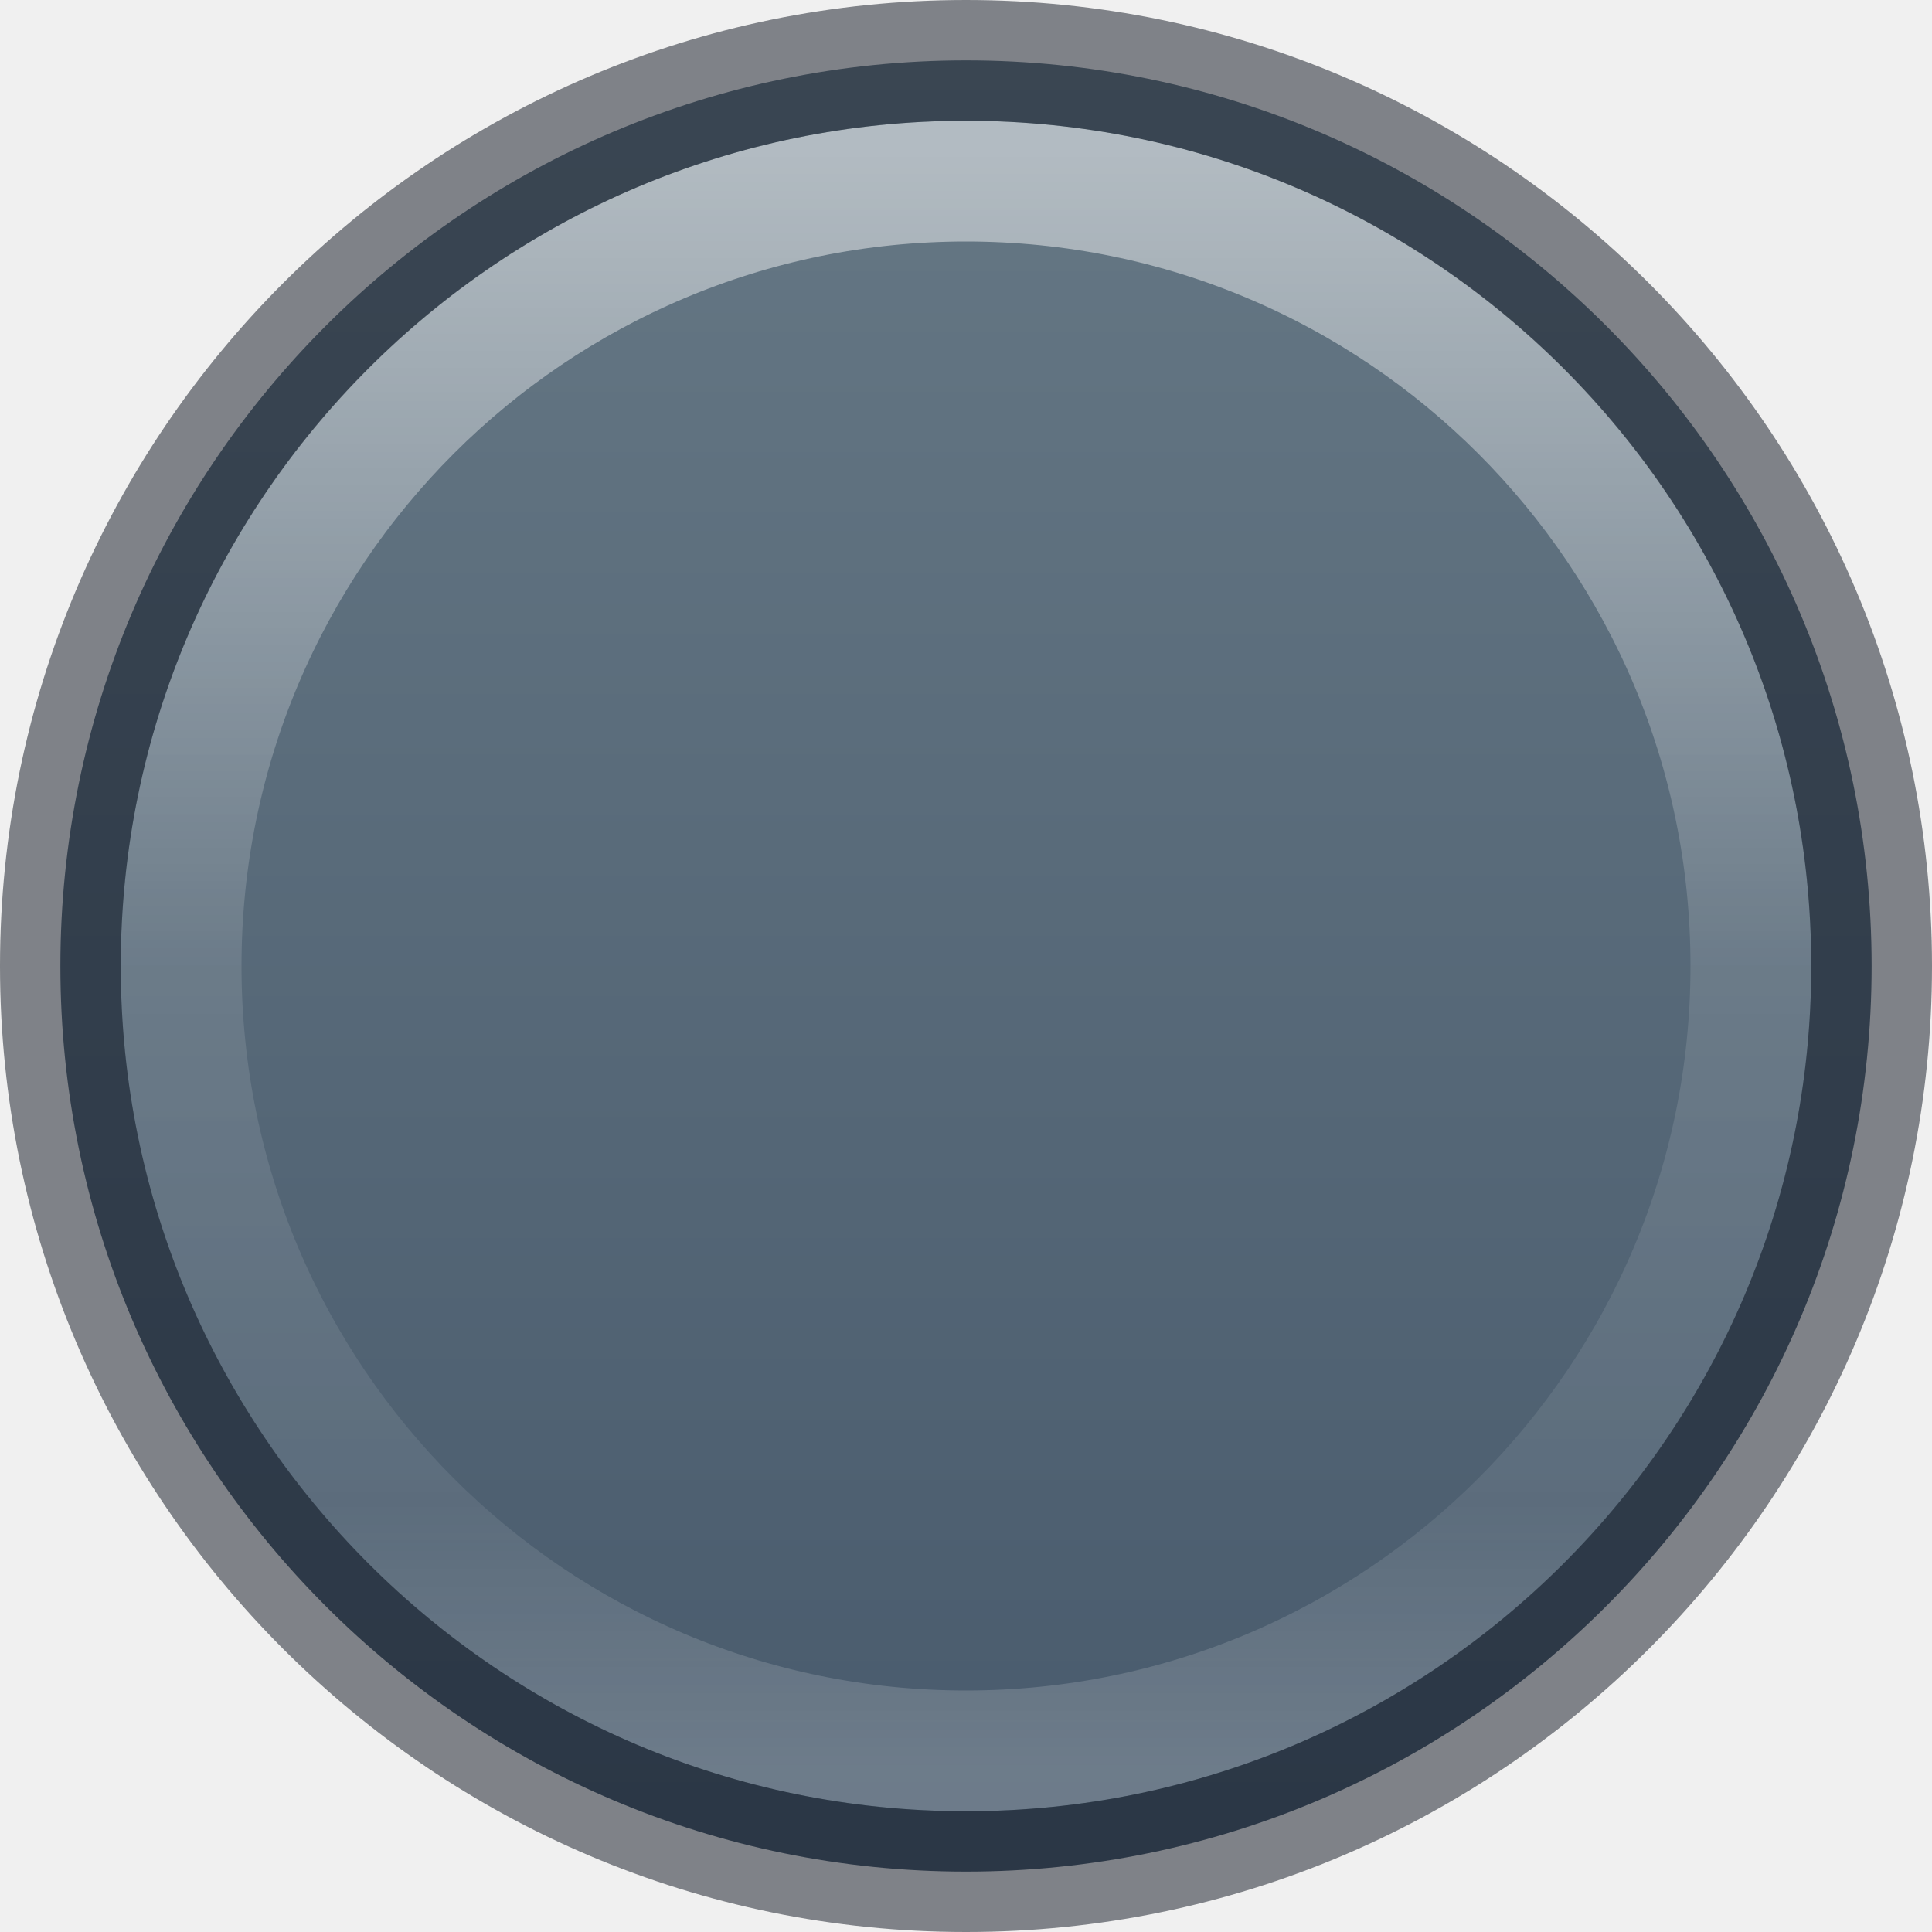
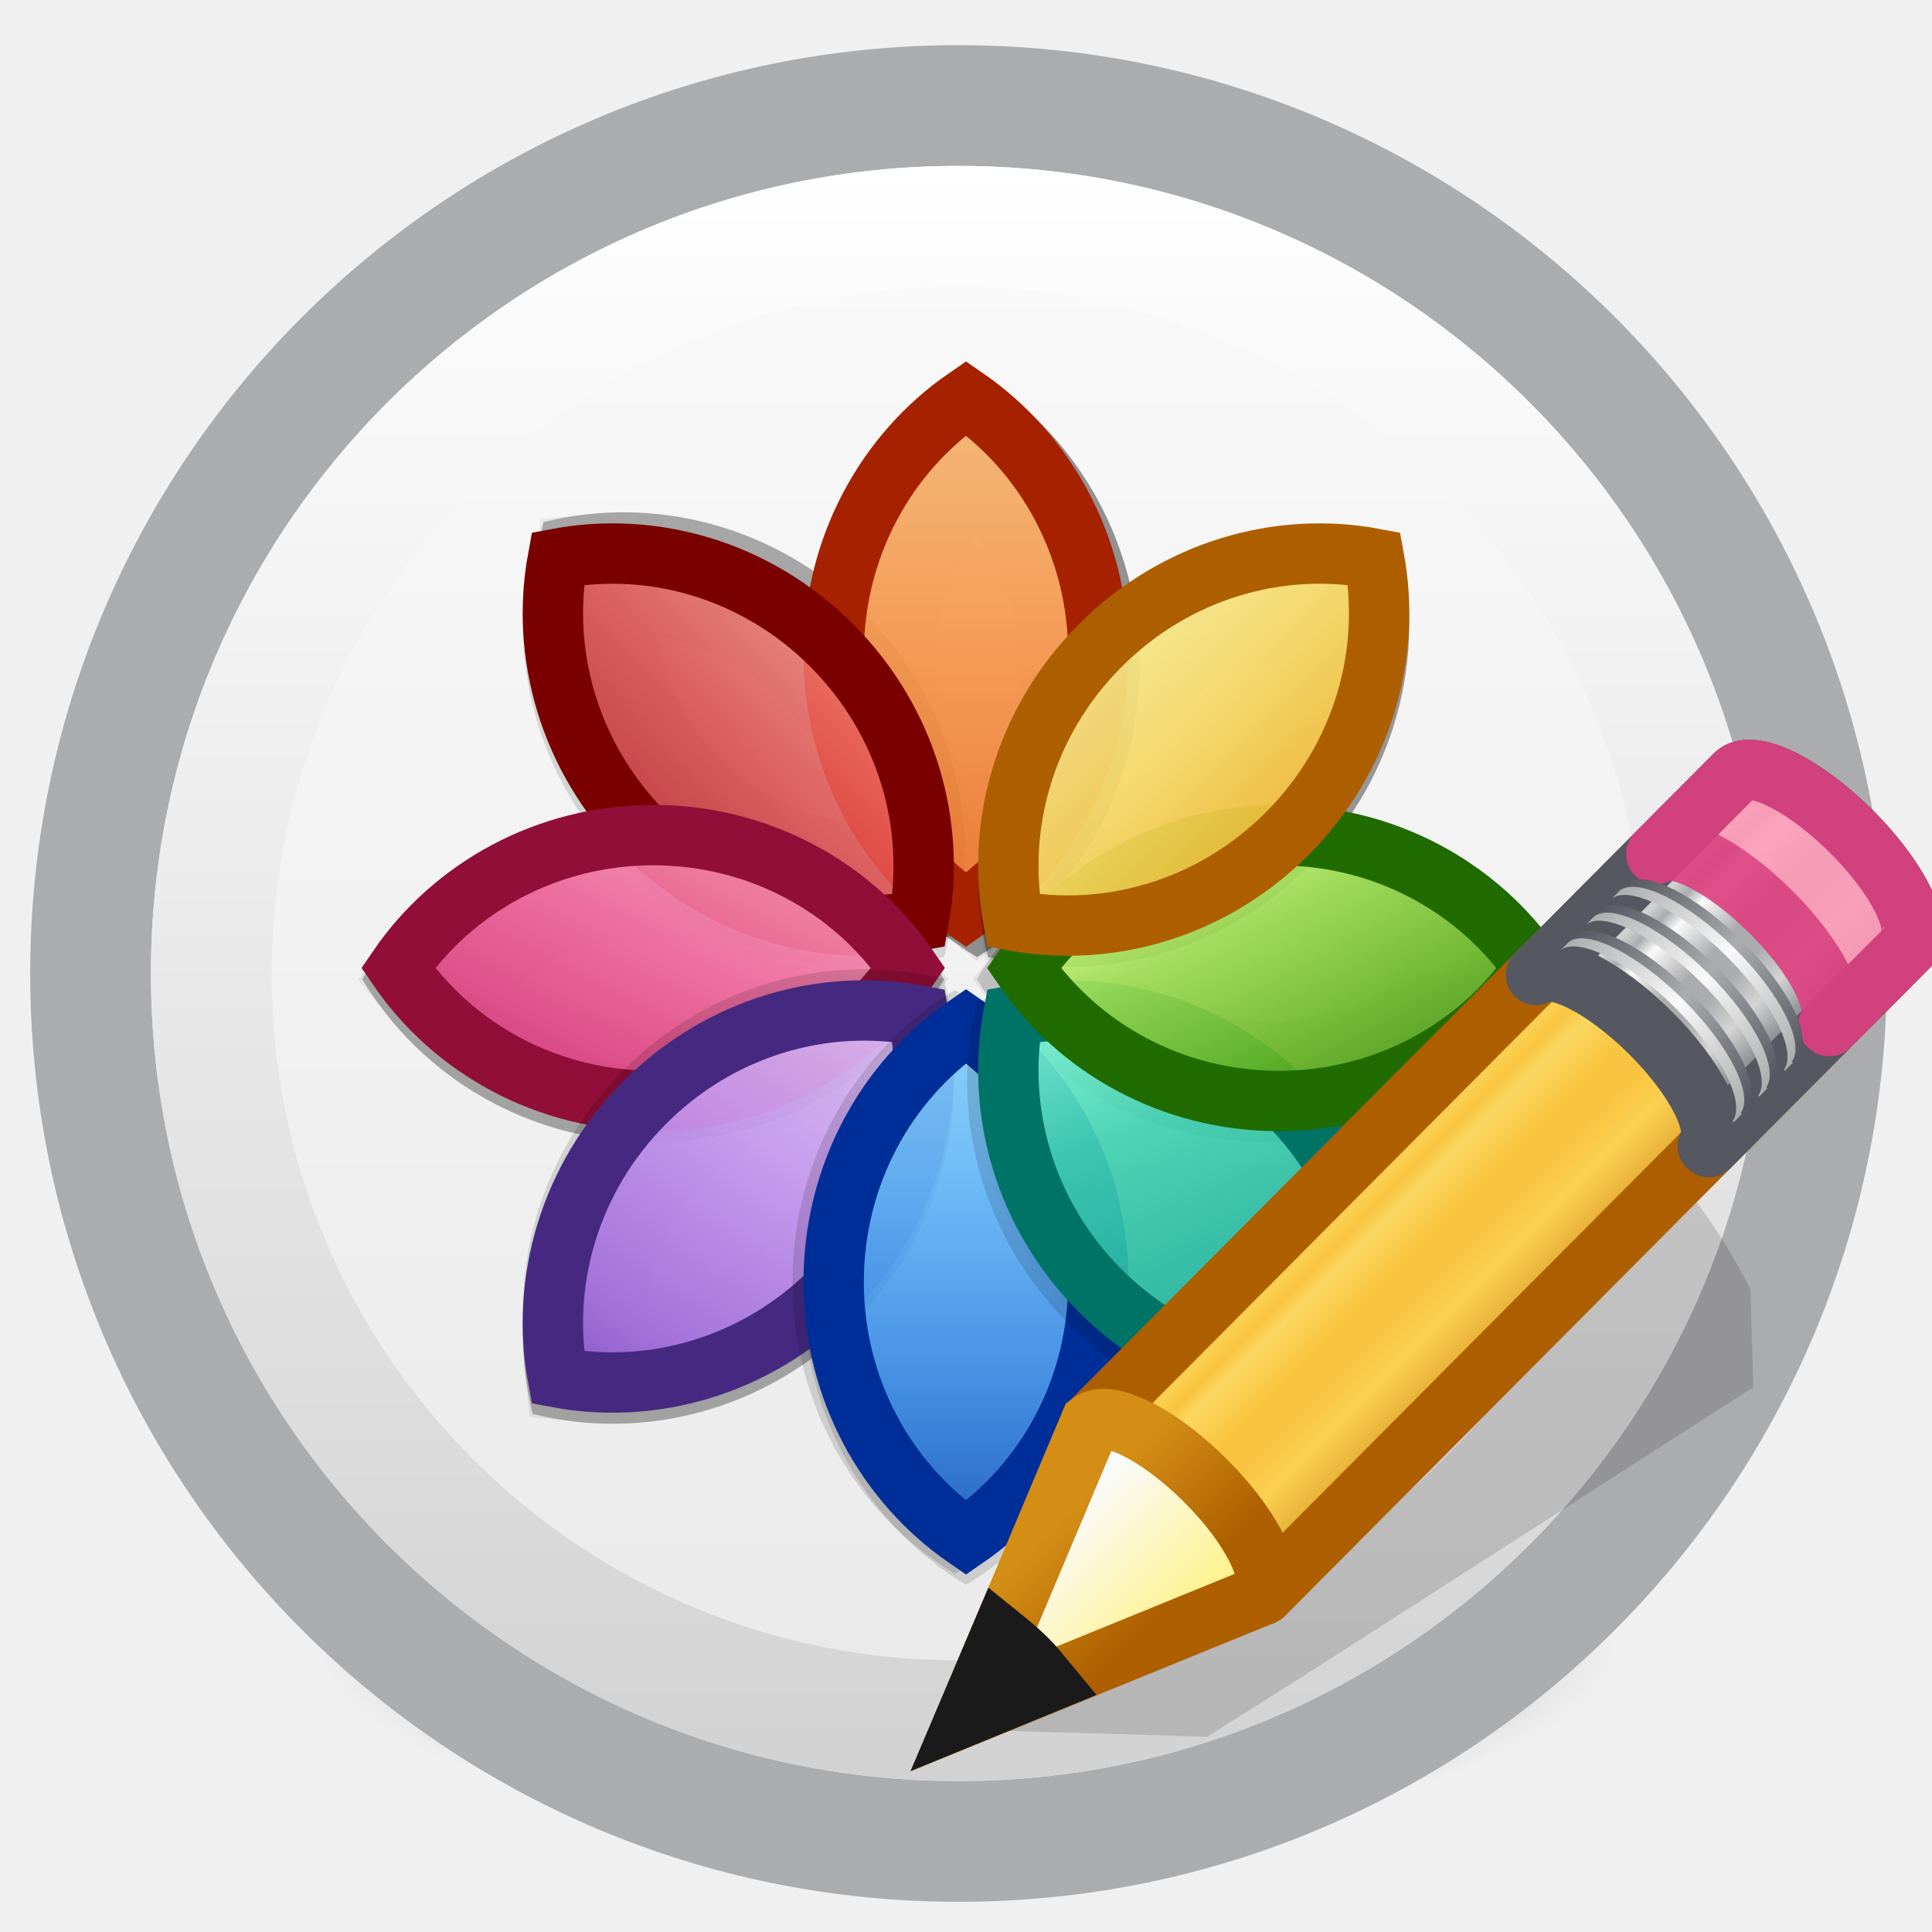
- <svg xmlns="http://www.w3.org/2000/svg" xmlns:ns1="http://www.openswatchbook.org/uri/2009/osb" xmlns:xlink="http://www.w3.org/1999/xlink" id="svg4212" height="16" width="16" version="1.1">
-   <defs id="defs4214">
-     <linearGradient id="linearGradient907">
-       <stop id="stop903" offset="0" style="stop-color:#667885;stop-opacity:1" />
-       <stop id="stop905" offset="1" style="stop-color:#485a6c;stop-opacity:1" />
+ <svg xmlns="http://www.w3.org/2000/svg" width="16" height="16" viewBox="0 0 16 16" fill="none">
+   <g clip-path="url(#clip0)">
+     <path d="M13.405 13.566C13.405 13.787 13.265 14.006 12.995 14.21C12.724 14.414 12.327 14.6 11.826 14.757C11.326 14.913 10.732 15.037 10.078 15.122C9.424 15.206 8.723 15.25 8.015 15.25C7.307 15.25 6.606 15.206 5.952 15.122C5.298 15.037 4.704 14.913 4.203 14.757C3.703 14.6 3.306 14.414 3.035 14.21C2.764 14.006 2.625 13.787 2.625 13.566C2.625 13.344 2.764 13.125 3.035 12.921C3.306 12.717 3.703 12.531 4.203 12.375C4.704 12.218 5.298 12.094 5.952 12.009C6.606 11.925 7.307 11.881 8.015 11.881C8.723 11.881 9.424 11.925 10.078 12.009C10.732 12.094 11.326 12.218 11.826 12.375C12.327 12.531 12.724 12.717 12.995 12.921C13.265 13.125 13.405 13.344 13.405 13.566Z" fill="url(#paint0_radial)" />
+     <circle cx="7.938" cy="8.062" r="7.188" fill="url(#paint1_linear)" stroke="#ABACAE" />
+     <circle cx="7.938" cy="8.062" r="6.188" stroke="url(#paint2_linear)" />
+     <path fill-rule="evenodd" clip-rule="evenodd" d="M8.091 3.091C8.895 3.574 9.437 4.476 9.437 5.509C9.437 6.541 8.895 7.443 8.091 7.926C7.287 7.443 6.745 6.541 6.745 5.509C6.745 4.476 7.287 3.574 8.091 3.091Z" fill="black" fill-opacity="0.13" />
+     <path fill-rule="evenodd" clip-rule="evenodd" d="M4.412 4.507C5.321 4.278 6.339 4.531 7.067 5.261C7.794 5.991 8.047 7.013 7.819 7.925C6.91 8.155 5.891 7.901 5.163 7.171C4.436 6.441 4.183 5.419 4.412 4.507Z" fill="black" fill-opacity="0.13" />
+     <path fill-rule="evenodd" clip-rule="evenodd" d="M4.411 11.709C4.183 10.797 4.436 9.775 5.163 9.045C5.891 8.315 6.909 8.062 7.818 8.291C8.047 9.203 7.794 10.225 7.067 10.955C6.339 11.685 5.32 11.939 4.411 11.709Z" fill="black" fill-opacity="0.15" />
+     <path fill-rule="evenodd" clip-rule="evenodd" d="M4.411 11.709C4.183 10.797 4.436 9.775 5.163 9.045C5.891 8.315 6.909 8.062 7.818 8.291C8.047 9.203 7.794 10.225 7.067 10.955C6.339 11.685 5.32 11.939 4.411 11.709Z" fill="black" fill-opacity="0.15" />
+     <path d="M6.714 10.601C6.194 11.122 5.498 11.347 4.841 11.278C4.773 10.619 4.996 9.921 5.516 9.399C6.036 8.878 6.732 8.653 7.389 8.722C7.457 9.381 7.233 10.079 6.714 10.601Z" stroke="black" stroke-opacity="0.07" />
+     <path fill-rule="evenodd" clip-rule="evenodd" d="M8 13.125C7.196 12.642 6.654 11.74 6.654 10.708C6.654 9.675 7.196 8.773 8 8.29C8.805 8.773 9.346 9.675 9.346 10.708C9.346 11.74 8.805 12.642 8 13.125Z" fill="black" fill-opacity="0.13" />
+     <path fill-rule="evenodd" clip-rule="evenodd" d="M11.589 11.71C10.68 11.939 9.661 11.685 8.934 10.955C8.206 10.225 7.954 9.203 8.182 8.291C9.091 8.062 10.11 8.315 10.837 9.045C11.565 9.775 11.818 10.797 11.589 11.71Z" fill="black" fill-opacity="0.13" />
+     <path fill-rule="evenodd" clip-rule="evenodd" d="M3 8.109C3.481 7.302 4.38 6.758 5.409 6.758C6.438 6.758 7.337 7.302 7.818 8.109C7.337 8.916 6.438 9.46 5.409 9.46C4.38 9.46 3.481 8.916 3 8.109Z" fill="black" fill-opacity="0.15" />
+     <path fill-rule="evenodd" clip-rule="evenodd" d="M3 8.109C3.481 7.302 4.38 6.758 5.409 6.758C6.438 6.758 7.337 7.302 7.818 8.109C7.337 8.916 6.438 9.46 5.409 9.46C4.38 9.46 3.481 8.916 3 8.109Z" fill="black" fill-opacity="0.15" />
+     <path d="M5.409 8.96C4.675 8.96 4.024 8.625 3.608 8.109C4.024 7.593 4.675 7.258 5.409 7.258C6.144 7.258 6.794 7.593 7.21 8.109C6.794 8.625 6.144 8.96 5.409 8.96Z" stroke="black" stroke-opacity="0.07" />
+     <path fill-rule="evenodd" clip-rule="evenodd" d="M12.91 8.109C12.428 8.916 11.53 9.459 10.501 9.459C9.472 9.459 8.573 8.916 8.091 8.109C8.573 7.302 9.472 6.758 10.501 6.758C11.53 6.758 12.428 7.302 12.91 8.109Z" fill="black" fill-opacity="0.15" />
+     <path d="M10.501 7.258C11.235 7.258 11.886 7.593 12.302 8.109C11.886 8.624 11.235 8.959 10.501 8.959C9.766 8.959 9.116 8.624 8.699 8.109C9.116 7.593 9.766 7.258 10.501 7.258Z" stroke="black" stroke-opacity="0.07" />
+     <path fill-rule="evenodd" clip-rule="evenodd" d="M11.589 4.507C11.818 5.419 11.565 6.441 10.838 7.171C10.11 7.901 9.091 8.155 8.182 7.925C7.954 7.013 8.207 5.991 8.934 5.261C9.662 4.531 10.68 4.278 11.589 4.507Z" fill="black" fill-opacity="0.13" />
+     <path fill-rule="evenodd" clip-rule="evenodd" d="M4.502 4.324C5.411 4.095 6.43 4.349 7.157 5.078C7.885 5.808 8.137 6.831 7.909 7.743C7 7.972 5.981 7.718 5.254 6.988C4.526 6.258 4.273 5.236 4.502 4.324Z" fill="black" fill-opacity="0.15" />
+     <path fill-rule="evenodd" clip-rule="evenodd" d="M4.502 4.324C5.411 4.095 6.43 4.349 7.157 5.078C7.885 5.808 8.137 6.831 7.909 7.743C7 7.972 5.981 7.718 5.254 6.988C4.526 6.258 4.273 5.236 4.502 4.324Z" fill="black" fill-opacity="0.15" />
+     <path d="M5.607 6.634C5.087 6.113 4.863 5.415 4.932 4.755C5.589 4.687 6.284 4.911 6.804 5.433C7.324 5.954 7.548 6.652 7.479 7.312C6.822 7.38 6.126 7.156 5.607 6.634Z" stroke="black" stroke-opacity="0.07" />
+     <path fill-rule="evenodd" clip-rule="evenodd" d="M8.091 3.091C8.895 3.574 9.437 4.476 9.437 5.509C9.437 6.541 8.895 7.443 8.091 7.926C7.286 7.443 6.745 6.541 6.745 5.509C6.745 4.476 7.286 3.574 8.091 3.091Z" fill="black" fill-opacity="0.15" />
+     <path fill-rule="evenodd" clip-rule="evenodd" d="M8.091 3.091C8.895 3.574 9.437 4.476 9.437 5.509C9.437 6.541 8.895 7.443 8.091 7.926C7.286 7.443 6.745 6.541 6.745 5.509C6.745 4.476 7.286 3.574 8.091 3.091Z" fill="black" fill-opacity="0.15" />
+     <path d="M7.245 5.509C7.245 4.771 7.578 4.119 8.091 3.701C8.603 4.119 8.937 4.771 8.937 5.509C8.937 6.246 8.603 6.899 8.091 7.316C7.578 6.899 7.245 6.246 7.245 5.509Z" stroke="black" stroke-opacity="0.07" />
+     <path d="M6.904 5.417C6.904 4.53 7.341 3.751 8 3.297C8.658 3.751 9.096 4.53 9.096 5.417C9.096 6.304 8.658 7.083 8 7.537C7.341 7.083 6.904 6.304 6.904 5.417Z" fill="url(#paint3_linear)" fill-opacity="0.9" stroke="#A62100" stroke-width="0.5" />
+     <path d="M5.339 6.903C4.714 6.276 4.474 5.414 4.62 4.626C5.407 4.479 6.265 4.72 6.89 5.347C7.515 5.974 7.754 6.835 7.608 7.624C6.822 7.77 5.964 7.53 5.339 6.903Z" fill="url(#paint4_linear)" fill-opacity="0.8" stroke="#7A0000" stroke-width="0.5" />
+     <path d="M5.409 9.117C4.526 9.117 3.749 8.678 3.297 8.016C3.749 7.355 4.526 6.916 5.409 6.916C6.293 6.916 7.069 7.355 7.522 8.016C7.069 8.678 6.293 9.117 5.409 9.117Z" fill="url(#paint5_linear)" fill-opacity="0.9" stroke="#910E38" stroke-width="0.5" />
+     <path fill-rule="evenodd" clip-rule="evenodd" d="M4.411 11.527C4.182 10.615 4.435 9.592 5.162 8.863C5.89 8.133 6.909 7.879 7.818 8.108C8.046 9.02 7.793 10.043 7.066 10.773C6.338 11.502 5.32 11.756 4.411 11.527Z" fill="black" fill-opacity="0.13" />
+     <path d="M6.889 10.687C6.264 11.314 5.406 11.554 4.62 11.408C4.474 10.619 4.714 9.758 5.339 9.131C5.964 8.504 6.822 8.263 7.608 8.41C7.754 9.199 7.515 10.06 6.889 10.687Z" fill="url(#paint6_linear)" fill-opacity="0.9" stroke="#452981" stroke-width="0.5" />
+     <path fill-rule="evenodd" clip-rule="evenodd" d="M7.909 13.034C7.105 12.551 6.563 11.649 6.563 10.617C6.563 9.584 7.105 8.682 7.909 8.199C8.713 8.682 9.255 9.584 9.255 10.617C9.255 11.649 8.713 12.551 7.909 13.034Z" fill="black" fill-opacity="0.13" />
+     <path d="M9.096 10.617C9.096 11.504 8.659 12.282 8 12.736C7.342 12.282 6.904 11.504 6.904 10.617C6.904 9.729 7.342 8.95 8 8.496C8.659 8.95 9.096 9.729 9.096 10.617Z" fill="url(#paint7_linear)" fill-opacity="0.9" stroke="#002E99" stroke-width="0.5" />
+     <path fill-rule="evenodd" clip-rule="evenodd" d="M11.498 11.71C10.589 11.939 9.57 11.685 8.843 10.955C8.115 10.225 7.863 9.203 8.091 8.291C9 8.062 10.019 8.315 10.746 9.045C11.474 9.775 11.727 10.797 11.498 11.71Z" fill="black" fill-opacity="0.13" />
+     <path fill-rule="evenodd" clip-rule="evenodd" d="M11.589 4.507C11.818 5.419 11.565 6.441 10.838 7.171C10.11 7.901 9.091 8.155 8.182 7.925C7.954 7.013 8.207 5.991 8.934 5.261C9.662 4.531 10.68 4.278 11.589 4.507Z" fill="black" fill-opacity="0.13" />
+     <path d="M10.661 9.131C11.286 9.758 11.525 10.619 11.38 11.408C10.594 11.554 9.735 11.314 9.11 10.687C8.485 10.06 8.246 9.199 8.392 8.41C9.178 8.264 10.036 8.504 10.661 9.131Z" fill="url(#paint8_linear)" fill-opacity="0.9" stroke="#007367" stroke-width="0.5" />
+     <path fill-rule="evenodd" clip-rule="evenodd" d="M11.589 4.507C11.818 5.419 11.565 6.441 10.838 7.171C10.11 7.901 9.091 8.155 8.182 7.925C7.954 7.013 8.207 5.991 8.934 5.261C9.662 4.531 10.68 4.278 11.589 4.507Z" fill="black" fill-opacity="0.13" />
+     <path d="M9.287 5.615C9.807 5.094 10.502 4.869 11.16 4.938C11.228 5.598 11.004 6.296 10.485 6.817C9.965 7.338 9.269 7.563 8.612 7.494C8.544 6.835 8.767 6.137 9.287 5.615Z" stroke="black" stroke-opacity="0.07" />
+     <path d="M10.591 6.917C11.475 6.917 12.251 7.356 12.703 8.017C12.251 8.679 11.475 9.118 10.591 9.118C9.707 9.118 8.931 8.679 8.478 8.017C8.931 7.356 9.707 6.917 10.591 6.917Z" fill="url(#paint9_linear)" fill-opacity="0.9" stroke="#206B00" stroke-width="0.5" />
+     <path d="M9.111 5.347C9.736 4.72 10.594 4.479 11.38 4.626C11.526 5.415 11.286 6.276 10.661 6.903C10.036 7.53 9.178 7.77 8.392 7.624C8.246 6.835 8.485 5.974 9.111 5.347Z" fill="url(#paint10_linear)" fill-opacity="0.9" stroke="#AD5F00" stroke-width="0.5" />
+     <path opacity="0.15" fill-rule="evenodd" clip-rule="evenodd" d="M13.465 9.395C13.443 9.395 13.425 9.405 13.41 9.415L9.48 11.918L8.754 12.379L8.734 12.387L7.875 14.321L10 14.383L10.016 14.371L10.746 13.911L14.52 11.489L14.496 10.676C14.429 10.545 14.35 10.403 14.258 10.258C13.995 9.846 13.716 9.52 13.543 9.418C13.514 9.401 13.487 9.395 13.465 9.395V9.395Z" fill="#0C0C0C" />
+     <path d="M9.031 11.781C9.18 11.669 9.597 11.879 9.98 12.26C10.363 12.64 10.564 13.047 10.455 13.198C10.455 13.198 10.464 13.206 10.464 13.207L15.8 7.844C15.936 7.708 15.725 7.277 15.33 6.884C14.935 6.491 14.503 6.282 14.368 6.418L9.031 11.781Z" fill="url(#paint11_linear)" />
+     <path opacity="0.6" d="M9.031 11.781C9.18 11.669 9.597 11.879 9.98 12.26C10.363 12.64 10.564 13.047 10.455 13.198C10.455 13.198 10.464 13.206 10.464 13.207L14.139 9.513L14.152 9.5C14.153 9.499 14.143 9.492 14.143 9.491C14.252 9.341 14.051 8.934 13.669 8.554C13.285 8.172 12.868 7.963 12.72 8.075L12.706 8.088L9.031 11.781H9.031L9.031 11.781Z" fill="#F9C440" />
+     <path d="M9.031 11.781C9.18 11.669 9.597 11.879 9.98 12.26C10.363 12.64 10.564 13.047 10.455 13.198C10.455 13.198 10.464 13.206 10.464 13.207L15.8 7.844C15.936 7.708 15.725 7.277 15.33 6.884C14.935 6.491 14.503 6.282 14.368 6.418L9.031 11.781V11.781Z" stroke="#AD5F00" stroke-width="0.5" stroke-linejoin="round" />
+     <path d="M14.473 6.377C14.429 6.379 14.393 6.393 14.368 6.418L12.72 8.074C12.868 7.963 13.285 8.172 13.668 8.553C14.051 8.934 14.252 9.341 14.143 9.491C14.143 9.492 14.153 9.499 14.152 9.5L15.8 7.844C15.936 7.708 15.725 7.277 15.33 6.884C15.009 6.564 14.664 6.367 14.473 6.377Z" fill="url(#paint12_linear)" stroke="#555761" stroke-width="0.5" stroke-linejoin="round" />
+     <path opacity="0.9" d="M13.716 7.073C13.865 6.961 14.282 7.17 14.665 7.552C15.048 7.932 15.249 8.339 15.14 8.489C15.14 8.49 15.149 8.498 15.149 8.498L15.8 7.844L15.814 7.83C15.814 7.83 15.804 7.822 15.805 7.822C15.914 7.671 15.712 7.264 15.33 6.884C14.947 6.503 14.53 6.293 14.381 6.405L14.368 6.418L13.716 7.073H13.716Z" fill="#FE9AB8" stroke="#DE3E80" stroke-width="0.5" stroke-linejoin="round" />
+     <path d="M12.986 7.806C13.135 7.695 13.552 7.904 13.935 8.285C14.318 8.666 14.519 9.073 14.41 9.223C14.41 9.224 14.419 9.231 14.419 9.232L14.486 9.165C14.486 9.165 14.476 9.157 14.477 9.156C14.586 9.006 14.384 8.599 14.002 8.219C13.619 7.837 13.201 7.628 13.053 7.74L12.986 7.806V7.806V7.806Z" fill="url(#paint13_linear)" />
+     <path d="M12.925 7.868C13.074 7.756 13.491 7.965 13.874 8.347C14.257 8.727 14.458 9.134 14.349 9.284C14.349 9.285 14.359 9.293 14.358 9.293L14.425 9.226C14.425 9.226 14.415 9.218 14.416 9.217C14.525 9.067 14.323 8.66 13.941 8.28C13.558 7.898 13.141 7.689 12.992 7.801L12.925 7.868V7.868H12.925Z" fill="url(#paint14_linear)" />
+     <path d="M13.198 7.594C13.347 7.482 13.764 7.691 14.147 8.073C14.529 8.453 14.731 8.86 14.622 9.01C14.621 9.011 14.631 9.019 14.631 9.019L14.697 8.952C14.698 8.952 14.688 8.944 14.688 8.944C14.797 8.793 14.596 8.386 14.213 8.006C13.83 7.625 13.413 7.415 13.265 7.527L13.198 7.594H13.198Z" fill="url(#paint15_linear)" />
+     <path d="M13.137 7.655C13.286 7.543 13.703 7.753 14.086 8.134C14.469 8.514 14.67 8.921 14.561 9.071C14.56 9.072 14.57 9.08 14.57 9.08L14.636 9.014C14.637 9.013 14.627 9.005 14.627 9.005C14.736 8.855 14.535 8.448 14.153 8.067C13.769 7.686 13.352 7.477 13.204 7.588L13.137 7.655L13.137 7.655Z" fill="url(#paint16_linear)" />
+     <path d="M13.411 7.38C13.559 7.268 13.976 7.478 14.36 7.859C14.742 8.239 14.944 8.646 14.835 8.797C14.834 8.797 14.844 8.805 14.843 8.805L14.91 8.739C14.91 8.738 14.9 8.73 14.901 8.73C15.01 8.58 14.809 8.173 14.426 7.792C14.043 7.411 13.626 7.202 13.477 7.313L13.411 7.38Z" fill="url(#paint17_linear)" />
+     <path d="M13.35 7.441C13.498 7.33 13.915 7.539 14.299 7.92C14.681 8.301 14.883 8.708 14.774 8.858C14.773 8.858 14.783 8.866 14.783 8.867L14.849 8.8C14.849 8.799 14.84 8.792 14.84 8.791C14.949 8.641 14.748 8.234 14.365 7.853C13.982 7.472 13.565 7.263 13.416 7.374L13.35 7.441H13.35Z" fill="url(#paint18_linear)" />
+     <path fill-rule="evenodd" clip-rule="evenodd" d="M8.009 14.208L10.436 13.218L10.457 13.197C10.566 13.047 10.362 12.64 9.98 12.26C9.596 11.878 9.18 11.67 9.031 11.782L8.009 14.208H8.009Z" fill="url(#paint19_linear)" stroke="url(#paint20_linear)" stroke-width="0.5" />
+     <path fill-rule="evenodd" clip-rule="evenodd" d="M8.286 13.551L8.008 14.206L8.671 13.934C8.618 13.87 8.569 13.806 8.505 13.742C8.431 13.669 8.359 13.61 8.286 13.551Z" fill="#333333" stroke="#1A1A1A" stroke-width="0.5" />
+   </g>
+   <defs>
+     <radialGradient id="paint0_radial" cx="0" cy="0" r="1" gradientUnits="userSpaceOnUse" gradientTransform="translate(8.01483 13.5655) scale(5.38983 1.68391)">
+       <stop stop-color="#3D3D3D" />
+       <stop offset="0.5" stop-color="#686868" stop-opacity="0.498" />
+       <stop offset="1" stop-color="#686868" stop-opacity="0" />
+     </radialGradient>
+     <linearGradient id="paint1_linear" x1="8" y1="14.75" x2="8" y2="1.375" gradientUnits="userSpaceOnUse">
+       <stop stop-color="#E9E9E9" />
+       <stop offset="1" stop-color="#FAFAFA" />
    </linearGradient>
-     <linearGradient id="linearGradient4332">
-       <stop style="stop-color:#ffffff;stop-opacity:1;" offset="0" id="stop4335" />
-       <stop style="stop-color:#ffffff;stop-opacity:0;" offset="1" id="stop4337" />
+     <linearGradient id="paint2_linear" x1="8" y1="14.75" x2="8" y2="1.375" gradientUnits="userSpaceOnUse">
+       <stop stop-color="#D2D2D2" />
+       <stop offset="1" stop-color="white" />
    </linearGradient>
-     <linearGradient ns1:paint="solid" id="linearGradient4526">
-       <stop id="stop4528" offset="0" style="stop-color:#ffffff;stop-opacity:1;" />
+     <linearGradient id="paint3_linear" x1="8" y1="3" x2="8" y2="9.688" gradientUnits="userSpaceOnUse">
+       <stop stop-color="#FFC27D" />
+       <stop offset="0.307" stop-color="#FFA154" />
+       <stop offset="0.708" stop-color="#F37329" />
+       <stop offset="1" stop-color="#F37329" />
    </linearGradient>
-     <linearGradient id="linearGradient4011-4">
-       <stop offset="0" style="stop-color:#ffffff;stop-opacity:1" id="stop4013-8" />
-       <stop offset="0.508" style="stop-color:#ffffff;stop-opacity:0.235" id="stop4015-5" />
-       <stop offset="0.835" style="stop-color:#ffffff;stop-opacity:0.157" id="stop4017-6" />
-       <stop offset="1" style="stop-color:#ffffff;stop-opacity:0.392" id="stop4019-1" />
+     <linearGradient id="paint4_linear" x1="7.187" y1="5.375" x2="4.446" y2="8.009" gradientUnits="userSpaceOnUse">
+       <stop stop-color="#FF8C82" />
+       <stop offset="0.339" stop-color="#ED5353" />
+       <stop offset="0.698" stop-color="#C6262E" />
+       <stop offset="1" stop-color="#A10705" />
    </linearGradient>
-     <linearGradient xlink:href="#linearGradient4011-4" id="linearGradient3089" gradientUnits="userSpaceOnUse" gradientTransform="matrix(0.3513513,0,0,0.3513513,-17.20367,-0.9092997)" x1="71.204" y1="6.238" x2="71.204" y2="44.341" />
-     <linearGradient x1="3.5" y1="23" x2="47.5" y2="23" id="linearGradient4362" xlink:href="#linearGradient4804" gradientUnits="userSpaceOnUse" gradientTransform="matrix(0,0.3257817,0.3257234,0,0.5287386,-0.4153915)" />
-     <linearGradient id="linearGradient4804">
-       <stop id="stop4806" style="stop-color:#ffffff;stop-opacity:0" offset="0" />
-       <stop offset="0.292" style="stop-color:#ffffff;stop-opacity:0.851;" id="stop4808" />
-       <stop id="stop4812" style="stop-color:#ffffff;stop-opacity:0.127" offset="0.457" />
-       <stop offset="0.725" style="stop-color:#ffffff;stop-opacity:0.273" id="stop4818" />
-       <stop offset="0.84" style="stop-color:#ffffff;stop-opacity:1" id="stop4816" />
-       <stop id="stop4810" style="stop-color:#ffffff;stop-opacity:0" offset="1" />
+     <linearGradient id="paint5_linear" x1="6.25" y1="6.938" x2="4.688" y2="10.062" gradientUnits="userSpaceOnUse">
+       <stop stop-color="#FE9AB8" />
+       <stop offset="0.328" stop-color="#F4679D" />
+       <stop offset="0.693" stop-color="#DE3E80" />
+       <stop offset="1" stop-color="#BC245D" />
    </linearGradient>
-     <linearGradient x1="47.1" y1="27.262" x2="4.287" y2="27.243" id="linearGradient4355" xlink:href="#linearGradient4820" gradientUnits="userSpaceOnUse" gradientTransform="matrix(0.2303212,0.2303625,-0.2303212,0.2303625,7.444574,-3.280538)" />
-     <linearGradient id="linearGradient4820">
-       <stop offset="0" style="stop-color:#ffffff;stop-opacity:0" id="stop4822" />
-       <stop id="stop4824" style="stop-color:#ffffff;stop-opacity:0.851;" offset="0.143" />
-       <stop offset="0.346" style="stop-color:#ffffff;stop-opacity:0.127" id="stop4826" />
-       <stop id="stop4928" style="stop-color:#ffffff;stop-opacity:1" offset="0.436" />
-       <stop offset="0.581" style="stop-color:#ffffff;stop-opacity:0.205" id="stop4930" />
-       <stop id="stop4828" style="stop-color:#ffffff;stop-opacity:0.273" offset="0.725" />
-       <stop id="stop4830" style="stop-color:#ffffff;stop-opacity:1" offset="0.84" />
-       <stop offset="1" style="stop-color:#ffffff;stop-opacity:0" id="stop4832" />
+     <linearGradient id="paint6_linear" x1="7.187" y1="8.125" x2="4.487" y2="12.053" gradientUnits="userSpaceOnUse">
+       <stop stop-color="#E4C6FA" />
+       <stop offset="0.339" stop-color="#CD9EF7" />
+       <stop offset="0.724" stop-color="#A56DE2" />
+       <stop offset="1" stop-color="#7239B3" />
    </linearGradient>
-     <linearGradient x1="4.49" y1="23" x2="47.5" y2="23" id="linearGradient4344" xlink:href="#linearGradient4834" gradientUnits="userSpaceOnUse" gradientTransform="matrix(0.3257234,0,0,-0.3257817,-0.2855685,15.38503)" />
-     <linearGradient id="linearGradient4834">
-       <stop offset="0" style="stop-color:#ffffff;stop-opacity:0" id="stop4836" />
-       <stop id="stop4838" style="stop-color:#ffffff;stop-opacity:0.851;" offset="0.168" />
-       <stop offset="0.457" style="stop-color:#ffffff;stop-opacity:0.127" id="stop4840" />
-       <stop id="stop4842" style="stop-color:#ffffff;stop-opacity:0.273" offset="0.608" />
-       <stop id="stop4844" style="stop-color:#ffffff;stop-opacity:1" offset="0.693" />
-       <stop offset="1" style="stop-color:#ffffff;stop-opacity:0" id="stop4846" />
+     <linearGradient id="paint7_linear" x1="8" y1="8.281" x2="8" y2="13.034" gradientUnits="userSpaceOnUse">
+       <stop stop-color="#8CD5FF" />
+       <stop offset="0.328" stop-color="#64BAFF" />
+       <stop offset="0.682" stop-color="#3689E6" />
+       <stop offset="1" stop-color="#0D52BF" />
    </linearGradient>
-     <linearGradient xlink:href="#linearGradient4914" id="linearGradient4898" gradientUnits="userSpaceOnUse" gradientTransform="matrix(0,0.3257817,0.3257234,0,-3.719709,-0.4153915)" x1="5.551" y1="58.276" x2="44.629" y2="22.18" />
-     <linearGradient id="linearGradient4914">
-       <stop id="stop4916" style="stop-color:#ffffff;stop-opacity:0" offset="0" />
-       <stop offset="0.143" style="stop-color:#ffffff;stop-opacity:0.851;" id="stop4918" />
-       <stop id="stop4920" style="stop-color:#ffffff;stop-opacity:0.127" offset="0.346" />
-       <stop offset="0.645" style="stop-color:#ffffff;stop-opacity:0.273" id="stop4922" />
-       <stop offset="0.728" style="stop-color:#ffffff;stop-opacity:1" id="stop4924" />
-       <stop id="stop4932" style="stop-color:#ffffff;stop-opacity:0.229" offset="0.809" />
-       <stop id="stop4926" style="stop-color:#ffffff;stop-opacity:0" offset="1" />
+     <linearGradient id="paint8_linear" x1="8.688" y1="8.188" x2="10.262" y2="11.682" gradientUnits="userSpaceOnUse">
+       <stop stop-color="#89FFDD" />
+       <stop offset="0.349" stop-color="#43D6B5" />
+       <stop offset="0.703" stop-color="#28BCA3" />
+       <stop offset="1" stop-color="#0E9A83" />
    </linearGradient>
-     <linearGradient xlink:href="#linearGradient4914" id="linearGradient4946" gradientUnits="userSpaceOnUse" gradientTransform="matrix(0,-0.3257817,-0.3257234,0,13.78823,16.60391)" x1="5.551" y1="58.276" x2="44.629" y2="22.18" />
-     <linearGradient xlink:href="#linearGradient4952" id="linearGradient4950" gradientUnits="userSpaceOnUse" gradientTransform="matrix(0,0.3257817,0.3257234,0,-0.1224074,1.339423)" x1="25.177" y1="48.221" x2="40.761" y2="17.055" />
-     <linearGradient id="linearGradient4952">
-       <stop offset="0" style="stop-color:#ffffff;stop-opacity:0" id="stop4954" />
-       <stop id="stop4960" style="stop-color:#ffffff;stop-opacity:0.273" offset="0.448" />
-       <stop id="stop4962" style="stop-color:#ffffff;stop-opacity:1" offset="0.55" />
-       <stop offset="0.721" style="stop-color:#ffffff;stop-opacity:0.229" id="stop4964" />
-       <stop offset="1" style="stop-color:#ffffff;stop-opacity:0" id="stop4966" />
+     <linearGradient id="paint9_linear" x1="9.5" y1="7.125" x2="10.75" y2="9.563" gradientUnits="userSpaceOnUse">
+       <stop stop-color="#D1FF82" />
+       <stop offset="0.328" stop-color="#9BDB4D" />
+       <stop offset="0.708" stop-color="#68B723" />
+       <stop offset="1" stop-color="#3A9104" stop-opacity="0.9" />
    </linearGradient>
-     <radialGradient xlink:href="#linearGradient4332" id="radialGradient4339" cx="12.767" cy="21.351" fx="12.767" fy="21.351" r="1.722" gradientTransform="matrix(0.5172414,0,0,0.5173341,-0.2758621,-0.2781401)" gradientUnits="userSpaceOnUse" />
-     <radialGradient xlink:href="#linearGradient4332" id="radialGradient4341" cx="7.461" cy="11.572" fx="7.461" fy="11.572" r="1.722" gradientTransform="matrix(0.5172414,0,0,0.5173341,-0.2758621,-0.2772336)" gradientUnits="userSpaceOnUse" />
-     <radialGradient xlink:href="#linearGradient4332" id="radialGradient4343" cx="20.333" cy="25.393" fx="20.333" fy="25.393" r="1.722" gradientTransform="matrix(0.5172414,0,0,0.5173341,-0.2758621,-0.2785147)" gradientUnits="userSpaceOnUse" />
-     <radialGradient xlink:href="#linearGradient4332" id="radialGradient4345" cx="22.755" cy="10.93" fx="22.755" fy="10.93" r="1.722" gradientTransform="matrix(0.5172414,0,0,0.5173341,-0.2758621,-0.2771741)" gradientUnits="userSpaceOnUse" />
-     <linearGradient gradientTransform="rotate(90,8,8)" gradientUnits="userSpaceOnUse" y2="8" x2="15.5" y1="8" x1="0.5" id="linearGradient909" xlink:href="#linearGradient907" />
+     <linearGradient id="paint10_linear" x1="9.25" y1="4.937" x2="11.43" y2="7.195" gradientUnits="userSpaceOnUse">
+       <stop offset="0.062" stop-color="#FFF394" />
+       <stop offset="0.365" stop-color="#FFE16B" />
+       <stop offset="0.693" stop-color="#F9C440" />
+       <stop offset="1" stop-color="#D48E15" />
+     </linearGradient>
+     <linearGradient id="paint11_linear" x1="11.75" y1="9.052" x2="13.184" y2="10.478" gradientUnits="userSpaceOnUse">
+       <stop stop-color="#AD5F00" />
+       <stop offset="0.135" stop-color="#FFE16B" />
+       <stop offset="0.202" stop-color="#F9C440" />
+       <stop offset="0.27" stop-color="#FFF394" />
+       <stop offset="0.447" stop-color="#F9C440" />
+       <stop offset="0.571" stop-color="#F9C440" />
+       <stop offset="0.72" stop-color="#FFE16B" />
+       <stop offset="1" stop-color="#AD5F00" />
+     </linearGradient>
+     <linearGradient id="paint12_linear" x1="11.75" y1="9.052" x2="13.184" y2="10.478" gradientUnits="userSpaceOnUse">
+       <stop stop-color="#555761" />
+       <stop offset="0.135" stop-color="#D4D4D4" />
+       <stop offset="0.202" stop-color="#ABACAE" />
+       <stop offset="0.27" stop-color="#FAFAFA" />
+       <stop offset="0.447" stop-color="#ABACAE" />
+       <stop offset="0.571" stop-color="#ABACAE" />
+       <stop offset="0.72" stop-color="#D4D4D4" />
+       <stop offset="1" stop-color="#555761" />
+     </linearGradient>
+     <linearGradient id="paint13_linear" x1="13.129" y1="7.639" x2="14.564" y2="9.068" gradientUnits="userSpaceOnUse">
+       <stop stop-color="#555761" />
+       <stop offset="0.5" stop-color="#ABACAE" />
+       <stop offset="1" stop-color="#555761" />
+     </linearGradient>
+     <linearGradient id="paint14_linear" x1="13.068" y1="7.701" x2="14.503" y2="9.129" gradientUnits="userSpaceOnUse">
+       <stop stop-color="#ABACAE" />
+       <stop offset="0.5" stop-color="#FAFAFA" />
+       <stop offset="1" stop-color="#ABACAE" />
+     </linearGradient>
+     <linearGradient id="paint15_linear" x1="13.34" y1="7.427" x2="14.776" y2="8.855" gradientUnits="userSpaceOnUse">
+       <stop stop-color="#555761" />
+       <stop offset="0.5" stop-color="#ABACAE" />
+       <stop offset="1" stop-color="#555761" />
+     </linearGradient>
+     <linearGradient id="paint16_linear" x1="13.28" y1="7.488" x2="14.715" y2="8.917" gradientUnits="userSpaceOnUse">
+       <stop stop-color="#ABACAE" />
+       <stop offset="0.5" stop-color="#FAFAFA" />
+       <stop offset="1" stop-color="#ABACAE" />
+     </linearGradient>
+     <linearGradient id="paint17_linear" x1="13.553" y1="7.213" x2="14.989" y2="8.642" gradientUnits="userSpaceOnUse">
+       <stop stop-color="#555761" />
+       <stop offset="0.5" stop-color="#ABACAE" />
+       <stop offset="1" stop-color="#555761" />
+     </linearGradient>
+     <linearGradient id="paint18_linear" x1="13.492" y1="7.274" x2="14.928" y2="8.703" gradientUnits="userSpaceOnUse">
+       <stop stop-color="#ABACAE" />
+       <stop offset="0.5" stop-color="#FAFAFA" />
+       <stop offset="1" stop-color="#ABACAE" />
+     </linearGradient>
+     <linearGradient id="paint19_linear" x1="9.739" y1="13.376" x2="8.872" y2="12.513" gradientUnits="userSpaceOnUse">
+       <stop stop-color="#FFF394" />
+       <stop offset="1" stop-color="#FAFAFA" />
+     </linearGradient>
+     <linearGradient id="paint20_linear" x1="8.567" y1="12.823" x2="9.346" y2="13.606" gradientUnits="userSpaceOnUse">
+       <stop stop-color="#D48E15" />
+       <stop offset="1" stop-color="#AD5F00" />
+     </linearGradient>
+     <clipPath id="clip0">
+       <rect width="16" height="16" fill="white" />
+     </clipPath>
  </defs>
-   <path style="color:#000000;display:inline;overflow:visible;visibility:visible;fill:url(#linearGradient909);fill-opacity:1;fill-rule:nonzero;stroke:none;stroke-width:0.517;marker:none;enable-background:accumulate" id="path2555" d="m 15.5,8 c 0,-4.138 -3.362,-7.5 -7.5,-7.5 -4.138,0 -7.5,3.362 -7.5,7.5 0,4.138 3.362,7.5 7.5,7.5 C 12.138,15.5 15.5,12.138 15.5,8 Z" />
-   <path style="color:#000000;display:inline;overflow:visible;visibility:visible;opacity:0.5;fill:none;stroke:url(#linearGradient3089);stroke-width:1;stroke-linecap:round;stroke-linejoin:round;stroke-miterlimit:4;stroke-dasharray:none;stroke-dashoffset:0;stroke-opacity:1;marker:none;enable-background:accumulate" id="path8655" d="M 14.5,8 C 14.5,11.59 11.59,14.5 8,14.5 4.41,14.5 1.5,11.59 1.5,8 1.5,4.41 4.41,1.5 8,1.5 11.59,1.5 14.5,4.41 14.5,8 Z" />
-   <path style="color:#000000;clip-rule:nonzero;display:inline;overflow:visible;visibility:visible;opacity:0.5;isolation:auto;mix-blend-mode:normal;color-interpolation:sRGB;color-interpolation-filters:linearRGB;solid-color:#000000;solid-opacity:1;fill:none;fill-opacity:1;fill-rule:nonzero;stroke:#0e141f;stroke-width:1;stroke-linecap:butt;stroke-linejoin:miter;stroke-miterlimit:4;stroke-dasharray:none;stroke-dashoffset:0;stroke-opacity:1;marker:none;color-rendering:auto;image-rendering:auto;shape-rendering:auto;text-rendering:auto;enable-background:accumulate" id="path2555-6" d="m 8,0.5 c -4.138,0 -7.5,3.362 -7.5,7.5 0,4.138 3.362,7.5 7.5,7.5 4.138,0 7.5,-3.362 7.5,-7.5 0,-4.138 -3.362,-7.5 -7.5,-7.5 z" />
</svg>
